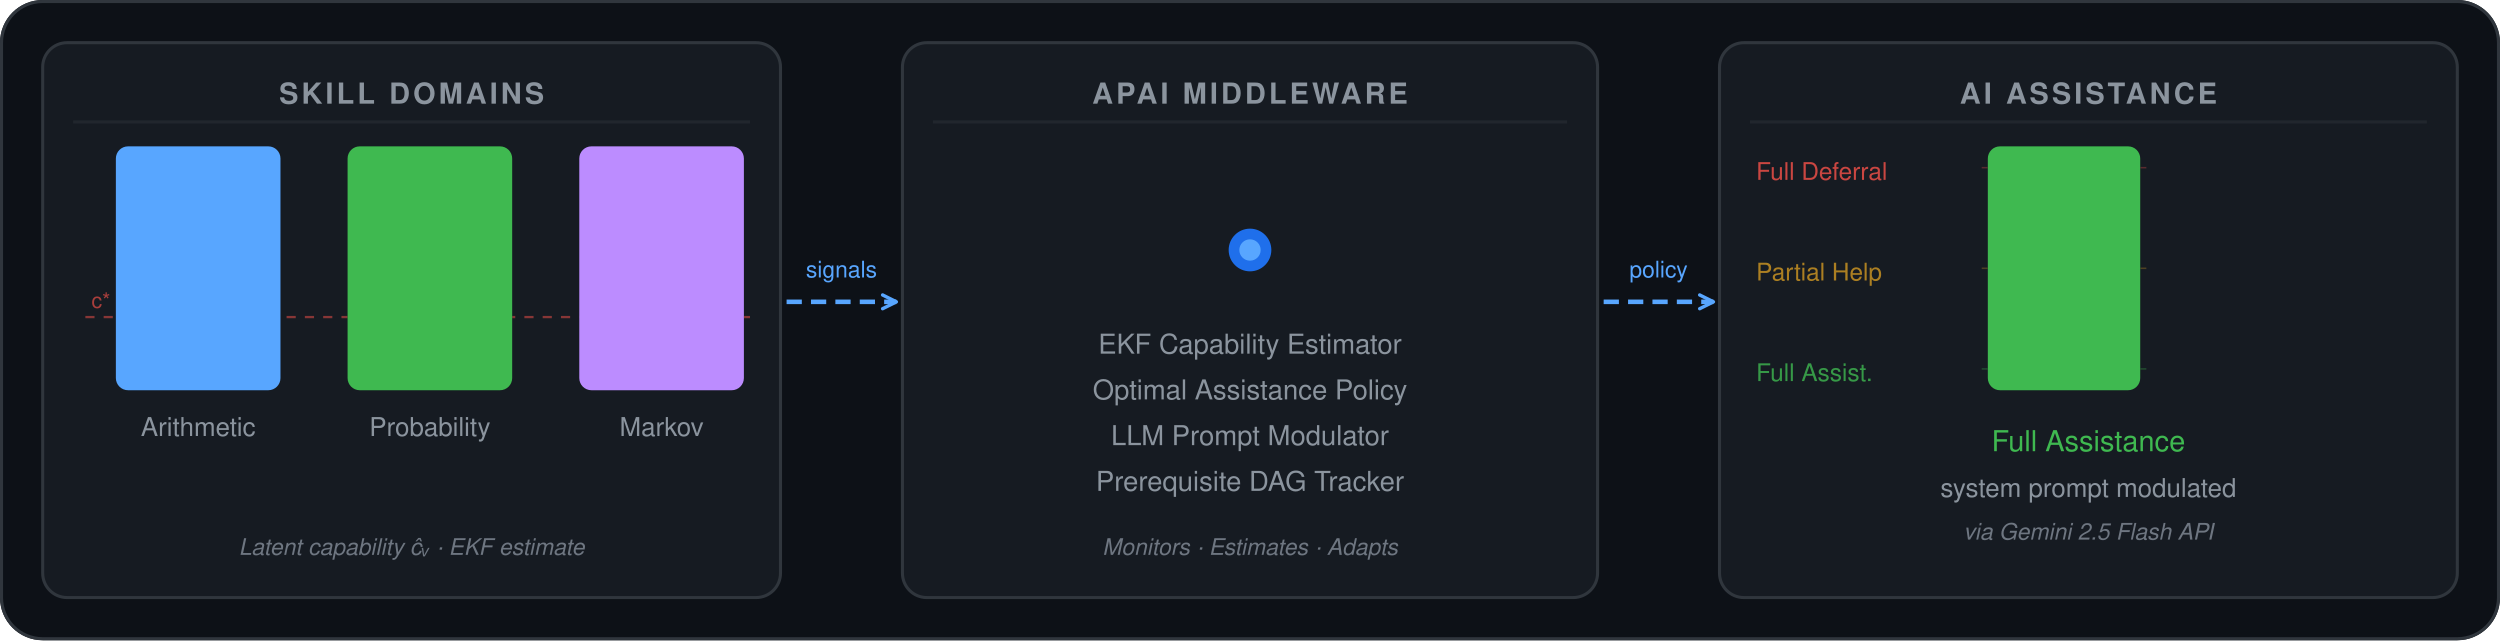
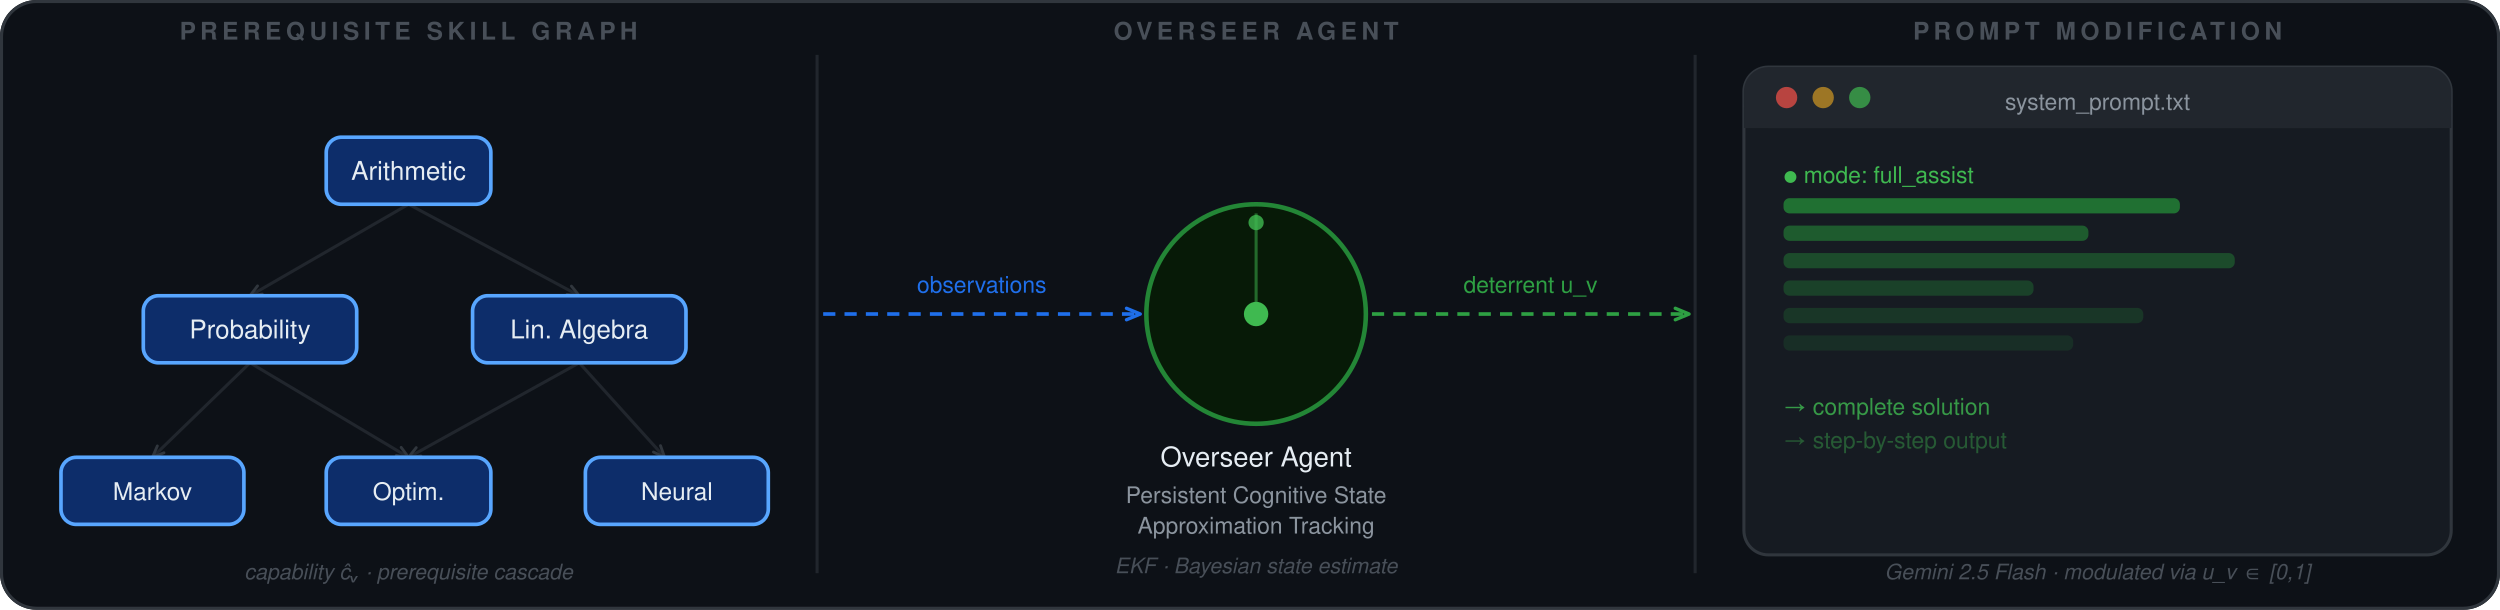
- <svg xmlns="http://www.w3.org/2000/svg" viewBox="0 0 820 210" width="820">
+ <svg xmlns="http://www.w3.org/2000/svg" viewBox="0 0 820 200" width="820">
  <defs>
    <style>
-       text { font-family: -apple-system, BlinkMacSystemFont, 'Segoe UI', Helvetica, Arial, sans-serif; }
+       text { font-family: -apple-system, BlinkMacSystemFont, 'Segoe UI', Helvetica, sans-serif; }

-       /* ── Skill bars ── */
-       .bar-a {
-         fill: #58a6ff;
-         transform-box: fill-box;
-         transform-origin: 50% 100%;
-         animation: ba 10s cubic-bezier(.45,0,.55,1) infinite;
-       }
-       .bar-p {
-         fill: #3fb950;
-         transform-box: fill-box;
-         transform-origin: 50% 100%;
-         animation: bp 10s cubic-bezier(.45,0,.55,1) infinite;
-         animation-delay: -1.5s;
-       }
-       .bar-m {
-         fill: #bc8cff;
-         transform-box: fill-box;
-         transform-origin: 50% 100%;
-         animation: bm 10s cubic-bezier(.45,0,.55,1) infinite;
-         animation-delay: -3s;
-       }
-       @keyframes ba {
-         0%,100% { transform: scaleY(0.88); fill: #58a6ff; }
-         35%     { transform: scaleY(0.14); fill: #f85149; }
-         65%     { transform: scaleY(0.56); fill: #d29922; }
-       }
-       @keyframes bp {
-         0%,100% { transform: scaleY(0.82); fill: #3fb950; }
-         35%     { transform: scaleY(0.11); fill: #f85149; }
-         65%     { transform: scaleY(0.50); fill: #d29922; }
-       }
-       @keyframes bm {
-         0%,100% { transform: scaleY(0.74); fill: #bc8cff; }
-         35%     { transform: scaleY(0.07); fill: #f85149; }
-         65%     { transform: scaleY(0.43); fill: #d29922; }
+       /* ── DAG node color cycle: blue(healthy) → red(atrophy) → amber(recover) ── */
+       .n1,.n2,.n3,.n4,.n5,.n6 { stroke-width: 1.2; fill: #0d2d6a; stroke: #58a6ff; }
+ 
+       .n1 { animation: nc 10s ease-in-out infinite; }
+       .n2 { animation: nc 10s ease-in-out infinite; animation-delay: -1s; }
+       .n3 { animation: nc 10s ease-in-out infinite; animation-delay: -1.5s; }
+       .n4 { animation: nc 10s ease-in-out infinite; animation-delay: -2s; }
+       .n5 { animation: nc 10s ease-in-out infinite; animation-delay: -2.4s; }
+       .n6 { animation: nc 10s ease-in-out infinite; animation-delay: -2.8s; }
+ 
+       @keyframes nc {
+         0%,14%   { fill: #0d2d6a; stroke: #58a6ff; }
+         30%,44%  { fill: #6e1116; stroke: #f85149; }
+         60%,74%  { fill: #3d2900; stroke: #d29922; }
+         88%,100% { fill: #0d2d6a; stroke: #58a6ff; }
      }

-       /* ── AI assistance bar (inverse of skills) ── */
-       .bar-ai {
-         fill: #3fb950;
-         transform-box: fill-box;
-         transform-origin: 50% 100%;
-         animation: bai 10s cubic-bezier(.45,0,.55,1) infinite;
+       /* ── Overseer core pulse ── */
+       .oc {
+         fill: #071a07; stroke-width: 1.5; stroke: #238636;
+         animation: oca 3s ease-in-out infinite;
      }
-       @keyframes bai {
-         0%,100% { transform: scaleY(0.16); fill: #3fb950; }
-         35%     { transform: scaleY(0.96); fill: #f85149; }
-         65%     { transform: scaleY(0.54); fill: #d29922; }
+       @keyframes oca {
+         0%,100% { stroke: #238636; }
+         50%     { stroke: #3fb950; filter: drop-shadow(0 0 10px #3fb95055); }
      }

-       /* ── APAI pulse rings ── */
-       .ring {
-         fill: none;
-         stroke: #58a6ff;
-         stroke-width: 1.5;
-         transform-box: fill-box;
-         transform-origin: 50% 50%;
-         animation: ring 2.6s ease-out infinite;
-         opacity: 0;
+       /* ── Overseer pulse rings ── */
+       .pr1,.pr2,.pr3 {
+         fill: none; stroke: #3fb950; stroke-width: 1.5; opacity: 0;
+         animation: pr 3s ease-out infinite;
      }
-       .ring2 { animation-delay: -0.87s; }
-       .ring3 { animation-delay: -1.73s; }
-       @keyframes ring {
-         0%   { transform: scale(0.25); opacity: 0.9; }
-         100% { transform: scale(2.4);  opacity: 0;   }
+       .pr2 { animation-delay: -1s; }
+       .pr3 { animation-delay: -2s; }
+       @keyframes pr {
+         0%   { r: 20; opacity: 0.7; }
+         100% { r: 56; opacity: 0; }
      }

-       /* ── Flowing arrows ── */
-       .flow-r {
-         stroke: #58a6ff;
-         stroke-width: 1.5;
-         stroke-dasharray: 5 3;
-         fill: none;
-         animation: flo 1s linear infinite;
+       /* ── Scan arm rotation ── */
+       .sa { transform-origin: 0 0; animation: sarot 5s linear infinite; }
+       @keyframes sarot { to { transform: rotate(360deg); } }
+ 
+       /* ── Signal flow arrows ── */
+       .sf-b {
+         stroke: #1f6feb; stroke-width: 1.2; stroke-dasharray: 4 3; fill: none;
+         animation: sf .9s linear infinite;
      }
-       @keyframes flo {
-         from { stroke-dashoffset: 8; }
-         to   { stroke-dashoffset: 0; }
+       .sf-g {
+         stroke: #2ea043; stroke-width: 1.2; stroke-dasharray: 4 3; fill: none;
+         animation: sf .9s linear infinite;
      }
+       @keyframes sf { from { stroke-dashoffset: 7; } to { stroke-dashoffset: 0; } }

-       /* ── Mode labels (opacity toggle) ── */
-       .lbl-full { animation: lf 10s cubic-bezier(.45,0,.55,1) infinite; }
-       .lbl-defl { animation: ld 10s cubic-bezier(.45,0,.55,1) infinite; opacity: 0; }
-       .lbl-part { animation: lp 10s cubic-bezier(.45,0,.55,1) infinite; opacity: 0; }
-       @keyframes lf {
-         0%,18%,82%,100% { opacity: 1; }
-         35%,65%         { opacity: 0; }
+       /* ── Prompt panel: three states swap in/out in sync with node cycle ── */
+       .pv-a { animation: pva 10s ease-in-out infinite; }
+       @keyframes pva {
+         0%,22%   { opacity: 1; }
+         30%,72%  { opacity: 0; }
+         80%,100% { opacity: 1; }
      }
-       @keyframes ld {
-         0%,22%   { opacity: 0; }
-         35%      { opacity: 1; }
-         48%,100% { opacity: 0; }
+       .pv-d { animation: pvd 10s ease-in-out infinite; opacity: 0; }
+       @keyframes pvd {
+         0%,28%  { opacity: 0; }
+         35%,47% { opacity: 1; }
+         55%,100%{ opacity: 0; }
      }
-       @keyframes lp {
-         0%,47%   { opacity: 0; }
-         65%      { opacity: 1; }
-         78%,100% { opacity: 0; }
+       .pv-p { animation: pvp 10s ease-in-out infinite; opacity: 0; }
+       @keyframes pvp {
+         0%,60%  { opacity: 0; }
+         67%,76% { opacity: 1; }
+         84%,100%{ opacity: 0; }
      }
    </style>
-     <marker id="ah" viewBox="0 0 10 10" refX="8" refY="5" markerWidth="5" markerHeight="5" orient="auto">
-       <path d="M2 2L8 5L2 8" fill="none" stroke="#58a6ff" stroke-width="1.5" stroke-linecap="round" stroke-linejoin="round" />
+     <marker id="ea" viewBox="0 0 8 8" refX="7" refY="4" markerWidth="5" markerHeight="5" orient="auto">
+       <path d="M1 1.5L7 4L1 6.5" fill="none" stroke="#30363d" stroke-width="1.5" stroke-linecap="round" stroke-linejoin="round" />
+     </marker>
+     <marker id="ab" viewBox="0 0 8 8" refX="7" refY="4" markerWidth="5" markerHeight="5" orient="auto">
+       <path d="M1 1.5L7 4L1 6.5" fill="none" stroke="#1f6feb" stroke-width="1.5" stroke-linecap="round" stroke-linejoin="round" />
+     </marker>
+     <marker id="ag" viewBox="0 0 8 8" refX="7" refY="4" markerWidth="5" markerHeight="5" orient="auto">
+       <path d="M1 1.5L7 4L1 6.5" fill="none" stroke="#2ea043" stroke-width="1.5" stroke-linecap="round" stroke-linejoin="round" />
    </marker>
  </defs>
-   <rect width="820" height="210" rx="14" fill="#0d1117" />
-   <rect x="0.5" y="0.5" width="819" height="209" rx="13.5" fill="none" stroke="#30363d" stroke-width="1" />
-   <rect x="14" y="14" width="242" height="182" rx="8" fill="#161b22" stroke="#30363d" stroke-width="1" />
-   <text x="135" y="34" text-anchor="middle" font-size="9.5" font-weight="600" fill="#8b949e" letter-spacing="1">SKILL DOMAINS</text>
-   <line x1="24" y1="40" x2="246" y2="40" stroke="#21262d" stroke-width="1" />
-   <line x1="28" y1="104" x2="246" y2="104" stroke="#f85149" stroke-width="0.75" stroke-dasharray="3 3" opacity="0.5" />
-   <text x="30" y="101" font-size="7" fill="#f85149" opacity="0.65">c* threshold</text>
-   <rect x="38" y="48" width="54" height="80" rx="4" fill="#0d1117" />
-   <rect x="114" y="48" width="54" height="80" rx="4" fill="#0d1117" />
-   <rect x="190" y="48" width="54" height="80" rx="4" fill="#0d1117" />
-   <rect class="bar-a" x="38" y="48" width="54" height="80" rx="4" />
-   <rect class="bar-p" x="114" y="48" width="54" height="80" rx="4" />
-   <rect class="bar-m" x="190" y="48" width="54" height="80" rx="4" />
-   <text x="65" y="143" text-anchor="middle" font-size="8.5" fill="#8b949e">Arithmetic</text>
-   <text x="141" y="143" text-anchor="middle" font-size="8.5" fill="#8b949e">Probability</text>
-   <text x="217" y="143" text-anchor="middle" font-size="8.5" fill="#8b949e">Markov</text>
-   <text x="135" y="182" text-anchor="middle" font-size="7.5" fill="#6e7681" font-style="italic">Latent capability ĉᵥ · EKF estimate</text>
-   <line x1="258" y1="99" x2="294" y2="99" class="flow-r" marker-end="url(#ah)" />
-   <text x="276" y="91" text-anchor="middle" font-size="7.5" fill="#58a6ff">signals</text>
-   <rect x="296" y="14" width="228" height="182" rx="8" fill="#161b22" stroke="#30363d" stroke-width="1" />
-   <text x="410" y="34" text-anchor="middle" font-size="9.5" font-weight="600" fill="#8b949e" letter-spacing="1">APAI MIDDLEWARE</text>
-   <line x1="306" y1="40" x2="514" y2="40" stroke="#21262d" stroke-width="1" />
-   <circle class="ring" cx="410" cy="82" r="18" />
-   <circle class="ring ring2" cx="410" cy="82" r="18" />
-   <circle class="ring ring3" cx="410" cy="82" r="18" />
-   <circle cx="410" cy="82" r="7" fill="#1f6feb" />
-   <circle cx="410" cy="82" r="3.5" fill="#58a6ff" />
-   <text x="410" y="116" text-anchor="middle" font-size="9" fill="#8b949e">EKF Capability Estimator</text>
-   <text x="410" y="131" text-anchor="middle" font-size="9" fill="#8b949e">Optimal Assistance Policy</text>
-   <text x="410" y="146" text-anchor="middle" font-size="9" fill="#8b949e">LLM Prompt Modulator</text>
-   <text x="410" y="161" text-anchor="middle" font-size="9" fill="#8b949e">Prerequisite DAG Tracker</text>
-   <text x="410" y="182" text-anchor="middle" font-size="7.5" fill="#6e7681" font-style="italic">Monitors · Estimates · Adapts</text>
-   <line x1="526" y1="99" x2="562" y2="99" class="flow-r" marker-end="url(#ah)" />
-   <text x="544" y="91" text-anchor="middle" font-size="7.5" fill="#58a6ff">policy</text>
-   <rect x="564" y="14" width="242" height="182" rx="8" fill="#161b22" stroke="#30363d" stroke-width="1" />
-   <text x="685" y="34" text-anchor="middle" font-size="9.5" font-weight="600" fill="#8b949e" letter-spacing="1">AI ASSISTANCE</text>
-   <line x1="574" y1="40" x2="796" y2="40" stroke="#21262d" stroke-width="1" />
-   <text x="576" y="59" font-size="8" fill="#f85149" opacity="0.8">Full Deferral</text>
-   <text x="576" y="92" font-size="8" fill="#d29922" opacity="0.8">Partial Help</text>
-   <text x="576" y="125" font-size="8" fill="#3fb950" opacity="0.8">Full Assist.</text>
-   <line x1="650" y1="55" x2="706" y2="55" stroke="#f85149" stroke-width="0.5" stroke-dasharray="2 2" opacity="0.3" />
-   <line x1="650" y1="88" x2="706" y2="88" stroke="#d29922" stroke-width="0.5" stroke-dasharray="2 2" opacity="0.3" />
-   <line x1="650" y1="121" x2="706" y2="121" stroke="#3fb950" stroke-width="0.5" stroke-dasharray="2 2" opacity="0.3" />
-   <rect x="652" y="48" width="50" height="80" rx="4" fill="#0d1117" />
-   <rect class="bar-ai" x="652" y="48" width="50" height="80" rx="4" />
-   <text class="lbl-full" x="685" y="148" text-anchor="middle" font-size="9.5" fill="#3fb950">Full Assistance</text>
-   <text class="lbl-defl" x="685" y="148" text-anchor="middle" font-size="9.5" fill="#f85149">Full Deferral</text>
-   <text class="lbl-part" x="685" y="148" text-anchor="middle" font-size="9.5" fill="#d29922">Partial Help</text>
-   <text x="685" y="163" text-anchor="middle" font-size="8.5" fill="#8b949e">system prompt modulated</text>
-   <text x="685" y="177" text-anchor="middle" font-size="7.5" fill="#6e7681" font-style="italic">via Gemini 2.5 Flash API</text>
+   <rect width="820" height="200" rx="12" fill="#0d1117" />
+   <rect x=".5" y=".5" width="819" height="199" rx="11.5" fill="none" stroke="#30363d" stroke-width="1" />
+   <line x1="268" y1="18" x2="268" y2="188" stroke="#21262d" stroke-width="1" />
+   <line x1="556" y1="18" x2="556" y2="188" stroke="#21262d" stroke-width="1" />
+   <text x="134" y="13" text-anchor="middle" font-size="8" letter-spacing="1.5" font-weight="600" fill="#484f58" font-family="monospace">PREREQUISITE SKILL GRAPH</text>
+   <text x="412" y="13" text-anchor="middle" font-size="8" letter-spacing="1.5" font-weight="600" fill="#484f58" font-family="monospace">OVERSEER AGENT</text>
+   <text x="688" y="13" text-anchor="middle" font-size="8" letter-spacing="1.5" font-weight="600" fill="#484f58" font-family="monospace">PROMPT MODIFICATION</text>
+   <line x1="134" y1="67" x2="82" y2="97" stroke="#21262d" stroke-width="1" fill="none" marker-end="url(#ea)" />
+   <line x1="134" y1="67" x2="190" y2="97" stroke="#21262d" stroke-width="1" fill="none" marker-end="url(#ea)" />
+   <line x1="82" y1="119" x2="50" y2="150" stroke="#21262d" stroke-width="1" fill="none" marker-end="url(#ea)" />
+   <line x1="82" y1="119" x2="134" y2="150" stroke="#21262d" stroke-width="1" fill="none" marker-end="url(#ea)" />
+   <line x1="190" y1="119" x2="134" y2="150" stroke="#21262d" stroke-width="1" fill="none" marker-end="url(#ea)" />
+   <line x1="190" y1="119" x2="218" y2="150" stroke="#21262d" stroke-width="1" fill="none" marker-end="url(#ea)" />
+   <rect class="n1" x="107" y="45" width="54" height="22" rx="5" />
+   <text x="134" y="59" text-anchor="middle" font-size="8.5" fill="#e6edf3">Arithmetic</text>
+   <rect class="n2" x="47" y="97" width="70" height="22" rx="5" />
+   <text x="82" y="111" text-anchor="middle" font-size="8.5" fill="#e6edf3">Probability</text>
+   <rect class="n3" x="155" y="97" width="70" height="22" rx="5" />
+   <text x="190" y="111" text-anchor="middle" font-size="8.5" fill="#e6edf3">Lin. Algebra</text>
+   <rect class="n4" x="20" y="150" width="60" height="22" rx="5" />
+   <text x="50" y="164" text-anchor="middle" font-size="8" fill="#e6edf3">Markov</text>
+   <rect class="n5" x="107" y="150" width="54" height="22" rx="5" />
+   <text x="134" y="164" text-anchor="middle" font-size="8" fill="#e6edf3">Optim.</text>
+   <rect class="n6" x="192" y="150" width="60" height="22" rx="5" />
+   <text x="222" y="164" text-anchor="middle" font-size="8" fill="#e6edf3">Neural</text>
+   <text x="134" y="190" text-anchor="middle" font-size="7" fill="#484f58" font-style="italic">capability ĉᵥ · prerequisite cascade</text>
+   <line x1="270" y1="103" x2="374" y2="103" class="sf-b" marker-end="url(#ab)" />
+   <text x="322" y="96" text-anchor="middle" font-size="7.5" fill="#1f6feb">observations</text>
+   <circle class="pr1" cx="412" cy="103" r="20" />
+   <circle class="pr2" cx="412" cy="103" r="20" />
+   <circle class="pr3" cx="412" cy="103" r="20" />
+   <circle class="oc" cx="412" cy="103" r="36" />
+   <g transform="translate(412,103)">
+     <g class="sa">
+       <line x1="0" y1="0" x2="0" y2="-33" stroke="#3fb950" stroke-width="1" opacity="0.5" />
+       <circle cx="0" cy="-30" r="2.5" fill="#3fb950" opacity="0.8" />
+     </g>
+   </g>
+   <circle cx="412" cy="103" r="4" fill="#3fb950" />
+   <text x="412" y="153" text-anchor="middle" font-size="9" fill="#e6edf3" font-weight="500">Overseer Agent</text>
+   <text x="412" y="165" text-anchor="middle" font-size="7.5" fill="#8b949e">
+     Persistent Cognitive State</text>
+   <text x="412" y="175" text-anchor="middle" font-size="7.5" fill="#8b949e">
+     Approximation Tracking</text>
+   <text x="412" y="188" text-anchor="middle" font-size="7" fill="#484f58" font-style="italic">EKF · Bayesian state estimate</text>
+   <line x1="450" y1="103" x2="554" y2="103" class="sf-g" marker-end="url(#ag)" />
+   <text x="502" y="96" text-anchor="middle" font-size="7.5" fill="#2ea043">deterrent u_v</text>
+   <rect x="572" y="22" width="232" height="160" rx="8" fill="#161b22" stroke="#30363d" stroke-width="1" />
+   <rect x="572" y="22" width="232" height="20" rx="8" fill="#21262d" />
+   <rect x="572" y="35" width="232" height="7" fill="#21262d" />
+   <circle cx="586" cy="32" r="3.5" fill="#f85149" opacity="0.7" />
+   <circle cx="598" cy="32" r="3.5" fill="#d29922" opacity="0.7" />
+   <circle cx="610" cy="32" r="3.5" fill="#3fb950" opacity="0.7" />
+   <text x="688" y="36" text-anchor="middle" font-size="7.5" fill="#8b949e" font-family="monospace">system_prompt.txt</text>
+   <g class="pv-a">
+     <text x="585" y="60" font-size="7.5" fill="#3fb950" font-family="monospace">● mode: full_assist</text>
+     <rect x="585" y="65" width="130" height="5" rx="2" fill="#238636" opacity=".80" />
+     <rect x="585" y="74" width="100" height="5" rx="2" fill="#238636" opacity=".60" />
+     <rect x="585" y="83" width="148" height="5" rx="2" fill="#238636" opacity=".45" />
+     <rect x="585" y="92" width="82" height="5" rx="2" fill="#238636" opacity=".35" />
+     <rect x="585" y="101" width="118" height="5" rx="2" fill="#238636" opacity=".25" />
+     <rect x="585" y="110" width="95" height="5" rx="2" fill="#238636" opacity=".18" />
+     <text x="585" y="136" font-size="7.5" fill="#3fb950" font-family="monospace" opacity=".8">→ complete solution</text>
+     <text x="585" y="147" font-size="7.5" fill="#3fb950" font-family="monospace" opacity=".4">→ step-by-step output</text>
+   </g>
+   <g class="pv-d">
+     <text x="585" y="60" font-size="7.5" fill="#f85149" font-family="monospace">● mode: full_deferral</text>
+     <rect x="585" y="65" width="115" height="5" rx="2" fill="#da3633" opacity=".80" />
+     <rect x="585" y="74" width="88" height="5" rx="2" fill="#da3633" opacity=".60" />
+     <rect x="585" y="83" width="138" height="5" rx="2" fill="#da3633" opacity=".45" />
+     <rect x="585" y="92" width="70" height="5" rx="2" fill="#da3633" opacity=".35" />
+     <rect x="585" y="101" width="125" height="5" rx="2" fill="#da3633" opacity=".25" />
+     <rect x="585" y="110" width="104" height="5" rx="2" fill="#da3633" opacity=".18" />
+     <text x="585" y="136" font-size="7.5" fill="#f85149" font-family="monospace" opacity=".8">→ teach prerequisites</text>
+     <text x="585" y="147" font-size="7.5" fill="#f85149" font-family="monospace" opacity=".4">→ withhold answer</text>
+   </g>
+   <g class="pv-p">
+     <text x="585" y="60" font-size="7.5" fill="#d29922" font-family="monospace">● mode: partial_help</text>
+     <rect x="585" y="65" width="122" height="5" rx="2" fill="#b08800" opacity=".80" />
+     <rect x="585" y="74" width="145" height="5" rx="2" fill="#b08800" opacity=".60" />
+     <rect x="585" y="83" width="88" height="5" rx="2" fill="#b08800" opacity=".45" />
+     <rect x="585" y="92" width="110" height="5" rx="2" fill="#b08800" opacity=".35" />
+     <rect x="585" y="101" width="78" height="5" rx="2" fill="#b08800" opacity=".25" />
+     <rect x="585" y="110" width="134" height="5" rx="2" fill="#b08800" opacity=".18" />
+     <text x="585" y="136" font-size="7.5" fill="#d29922" font-family="monospace" opacity=".8">→ first step only</text>
+     <text x="585" y="147" font-size="7.5" fill="#d29922" font-family="monospace" opacity=".4">→ Socratic guidance</text>
+   </g>
+   <text x="688" y="190" text-anchor="middle" font-size="7" fill="#484f58" font-style="italic">Gemini 2.5 Flash · modulated via u_v ∈ [0,1]</text>
</svg>
